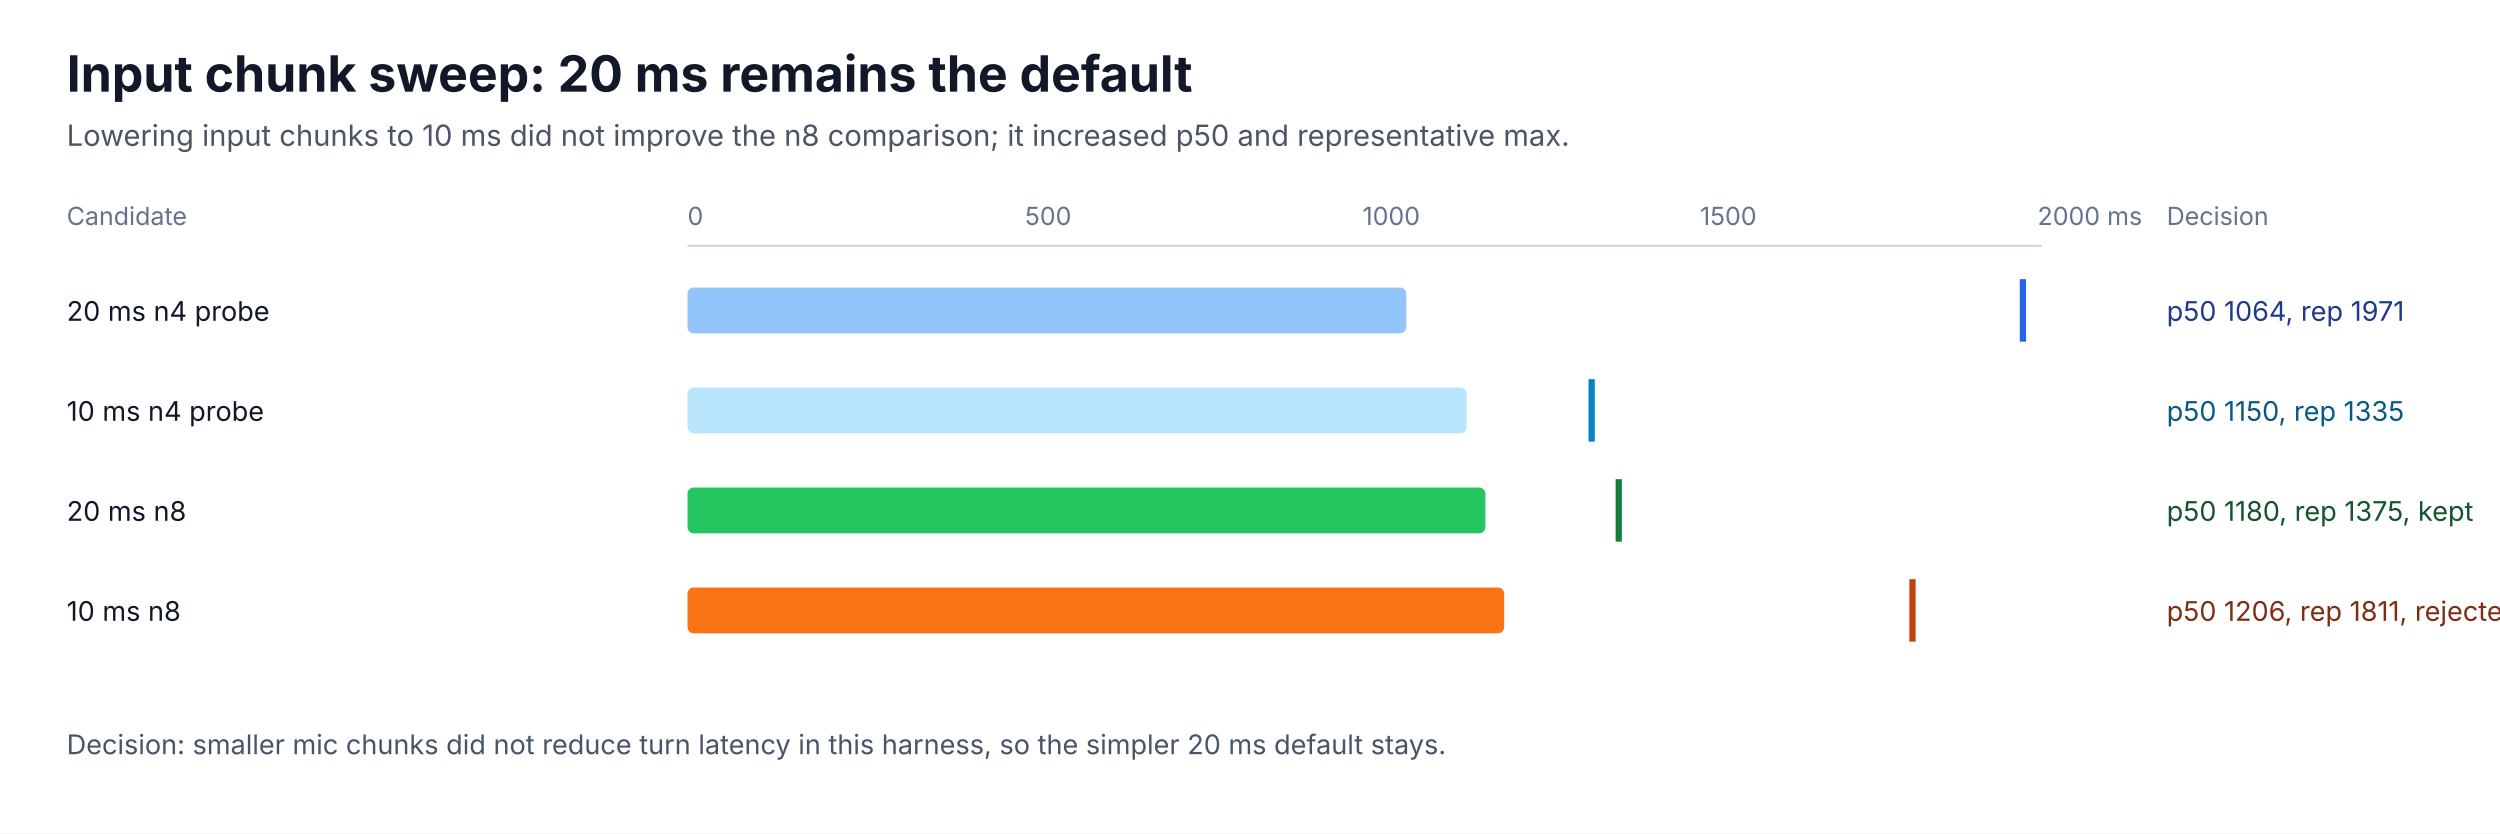
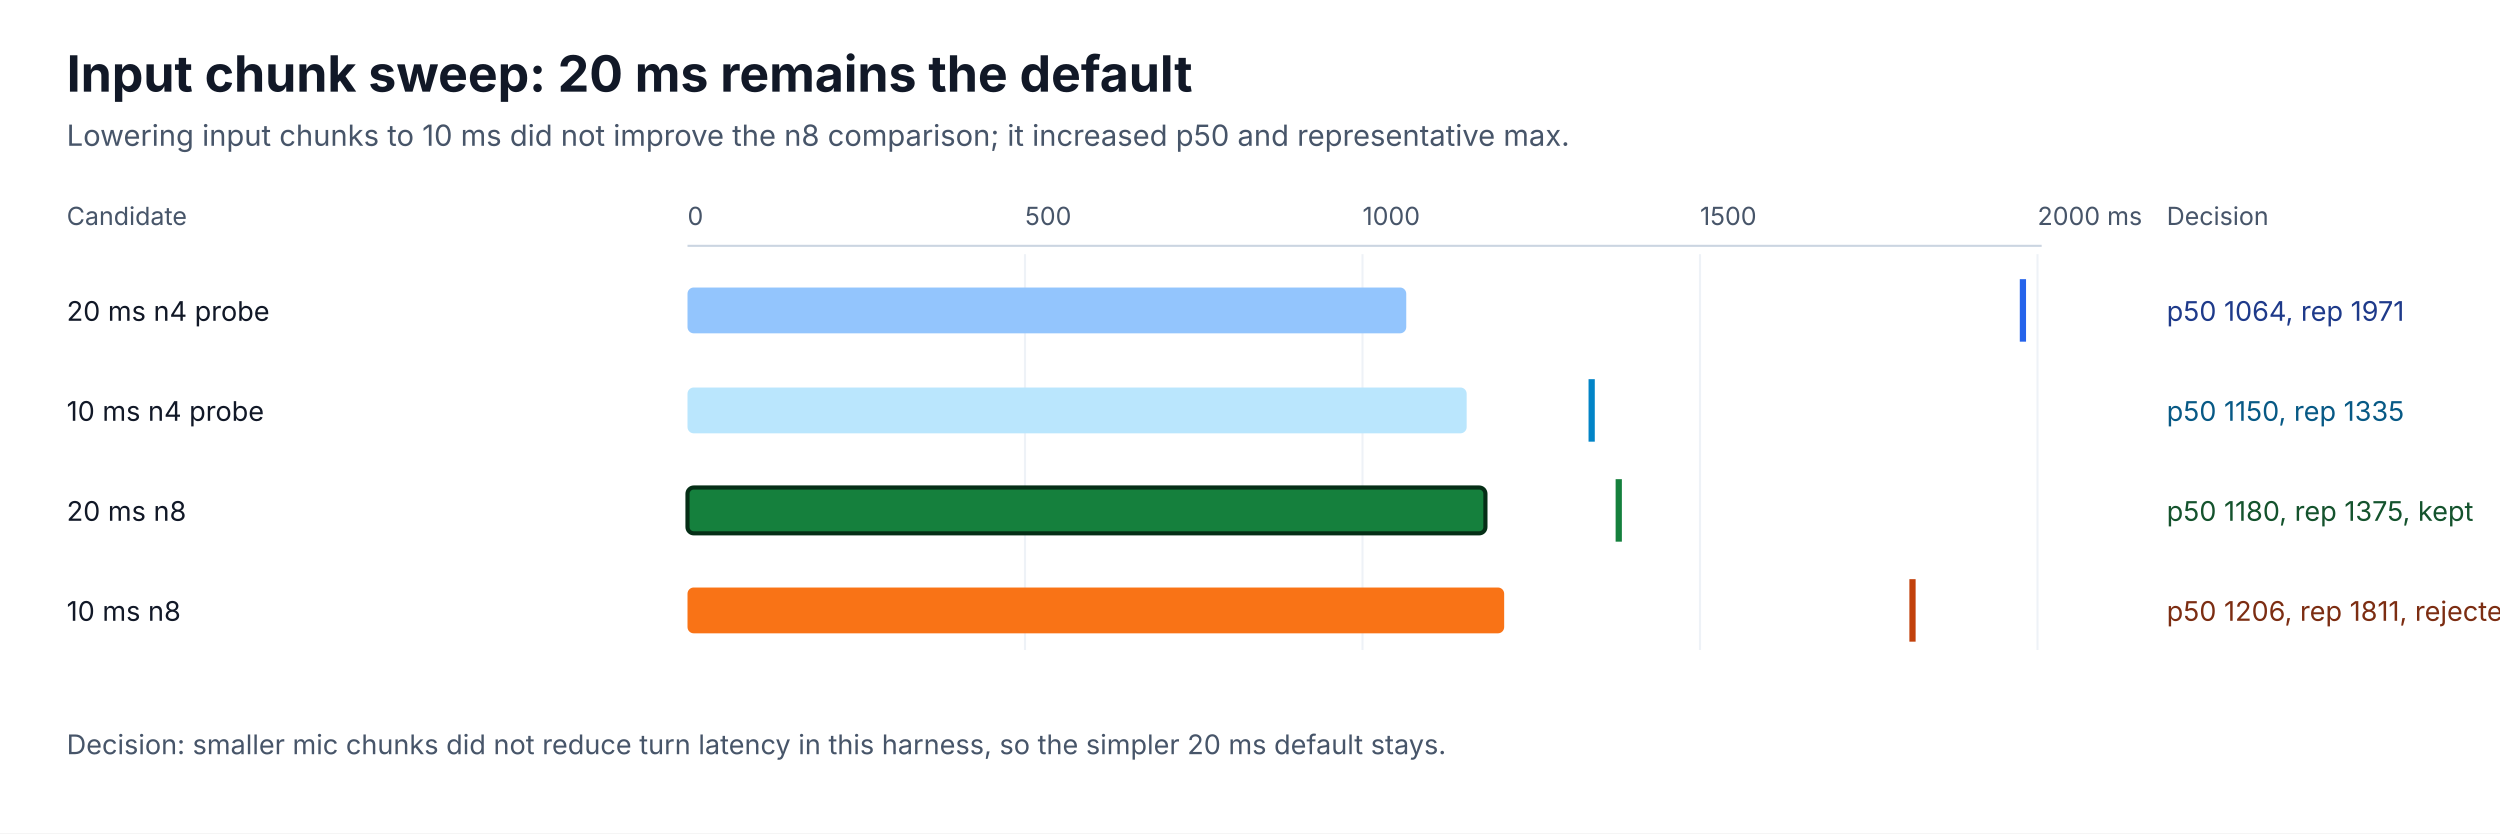
<svg xmlns="http://www.w3.org/2000/svg" width="1200" height="400" viewBox="0 0 1200 400" role="img" aria-labelledby="title desc">
  <rect width="1200" height="400" fill="#ffffff" />
  <text x="32" y="44" font-family="Inter, Arial, sans-serif" font-size="24" font-weight="700" fill="#111827">Input chunk sweep: 20 ms remains the default</text>
-   <text x="32" y="70" font-family="Inter, Arial, sans-serif" font-size="14" fill="#4b5563">Lowering input chunks to 10 ms did not improve the n8 comparison; it increased p50 and representative max.</text>
+   <text x="32" y="70" font-family="Inter, Arial, sans-serif" font-size="14" fill="#475569">Lowering input chunks to 10 ms did not improve the n8 comparison; it increased p50 and representative max.</text>
  <g font-family="Inter, Arial, sans-serif" font-size="12">
-     <text x="32" y="108" fill="#64748b">Candidate</text>
-     <text x="330" y="108" fill="#64748b">0</text>
-     <text x="492" y="108" fill="#64748b">500</text>
-     <text x="654" y="108" fill="#64748b">1000</text>
-     <text x="816" y="108" fill="#64748b">1500</text>
-     <text x="978" y="108" fill="#64748b">2000 ms</text>
-     <text x="1040" y="108" fill="#64748b">Decision</text>
+     <text x="32" y="108" fill="#475569">Candidate</text>
+     <text x="330" y="108" fill="#475569">0</text>
+     <text x="492" y="108" fill="#475569">500</text>
+     <text x="654" y="108" fill="#475569">1000</text>
+     <text x="816" y="108" fill="#475569">1500</text>
+     <text x="978" y="108" fill="#475569">2000 ms</text>
+     <text x="1040" y="108" fill="#475569">Decision</text>
    <line x1="330" y1="118" x2="980" y2="118" stroke="#cbd5e1" />
+   </g>
+   <g stroke="#eef2f7" stroke-width="1">
+     <line x1="492" y1="122" x2="492" y2="312" />
+     <line x1="654" y1="122" x2="654" y2="312" />
+     <line x1="816" y1="122" x2="816" y2="312" />
+     <line x1="978" y1="122" x2="978" y2="312" />
  </g>
  <g font-family="Inter, Arial, sans-serif" font-size="13">
    <text x="32" y="154" fill="#111827">20 ms n4 probe</text>
    <rect x="330" y="138" width="345" height="22" rx="3" fill="#93c5fd" />
    <line x1="971" y1="134" x2="971" y2="164" stroke="#2563eb" stroke-width="3" />
    <text x="1040" y="154" fill="#1e3a8a">p50 1064, rep 1971</text>
    <text x="32" y="202" fill="#111827">10 ms n4 probe</text>
    <rect x="330" y="186" width="374" height="22" rx="3" fill="#bae6fd" />
    <line x1="764" y1="182" x2="764" y2="212" stroke="#0284c7" stroke-width="3" />
    <text x="1040" y="202" fill="#075985">p50 1150, rep 1335</text>
    <text x="32" y="250" fill="#111827">20 ms n8</text>
-     <rect x="330" y="234" width="383" height="22" rx="3" fill="#22c55e" />
+     <rect x="330" y="234" width="383" height="22" rx="3" fill="#15803d" stroke="#052e16" stroke-width="2" />
    <line x1="777" y1="230" x2="777" y2="260" stroke="#15803d" stroke-width="3" />
    <text x="1040" y="250" fill="#14532d">p50 1180, rep 1375, kept</text>
    <text x="32" y="298" fill="#111827">10 ms n8</text>
    <rect x="330" y="282" width="392" height="22" rx="3" fill="#f97316" />
    <line x1="918" y1="278" x2="918" y2="308" stroke="#c2410c" stroke-width="3" />
    <text x="1040" y="298" fill="#7c2d12">p50 1206, rep 1811, rejected</text>
  </g>
  <text x="32" y="362" font-family="Inter, Arial, sans-serif" font-size="13" fill="#475569">Decision: smaller mic chunks did not reduce turn latency in this harness, so the simpler 20 ms default stays.</text>
</svg>
